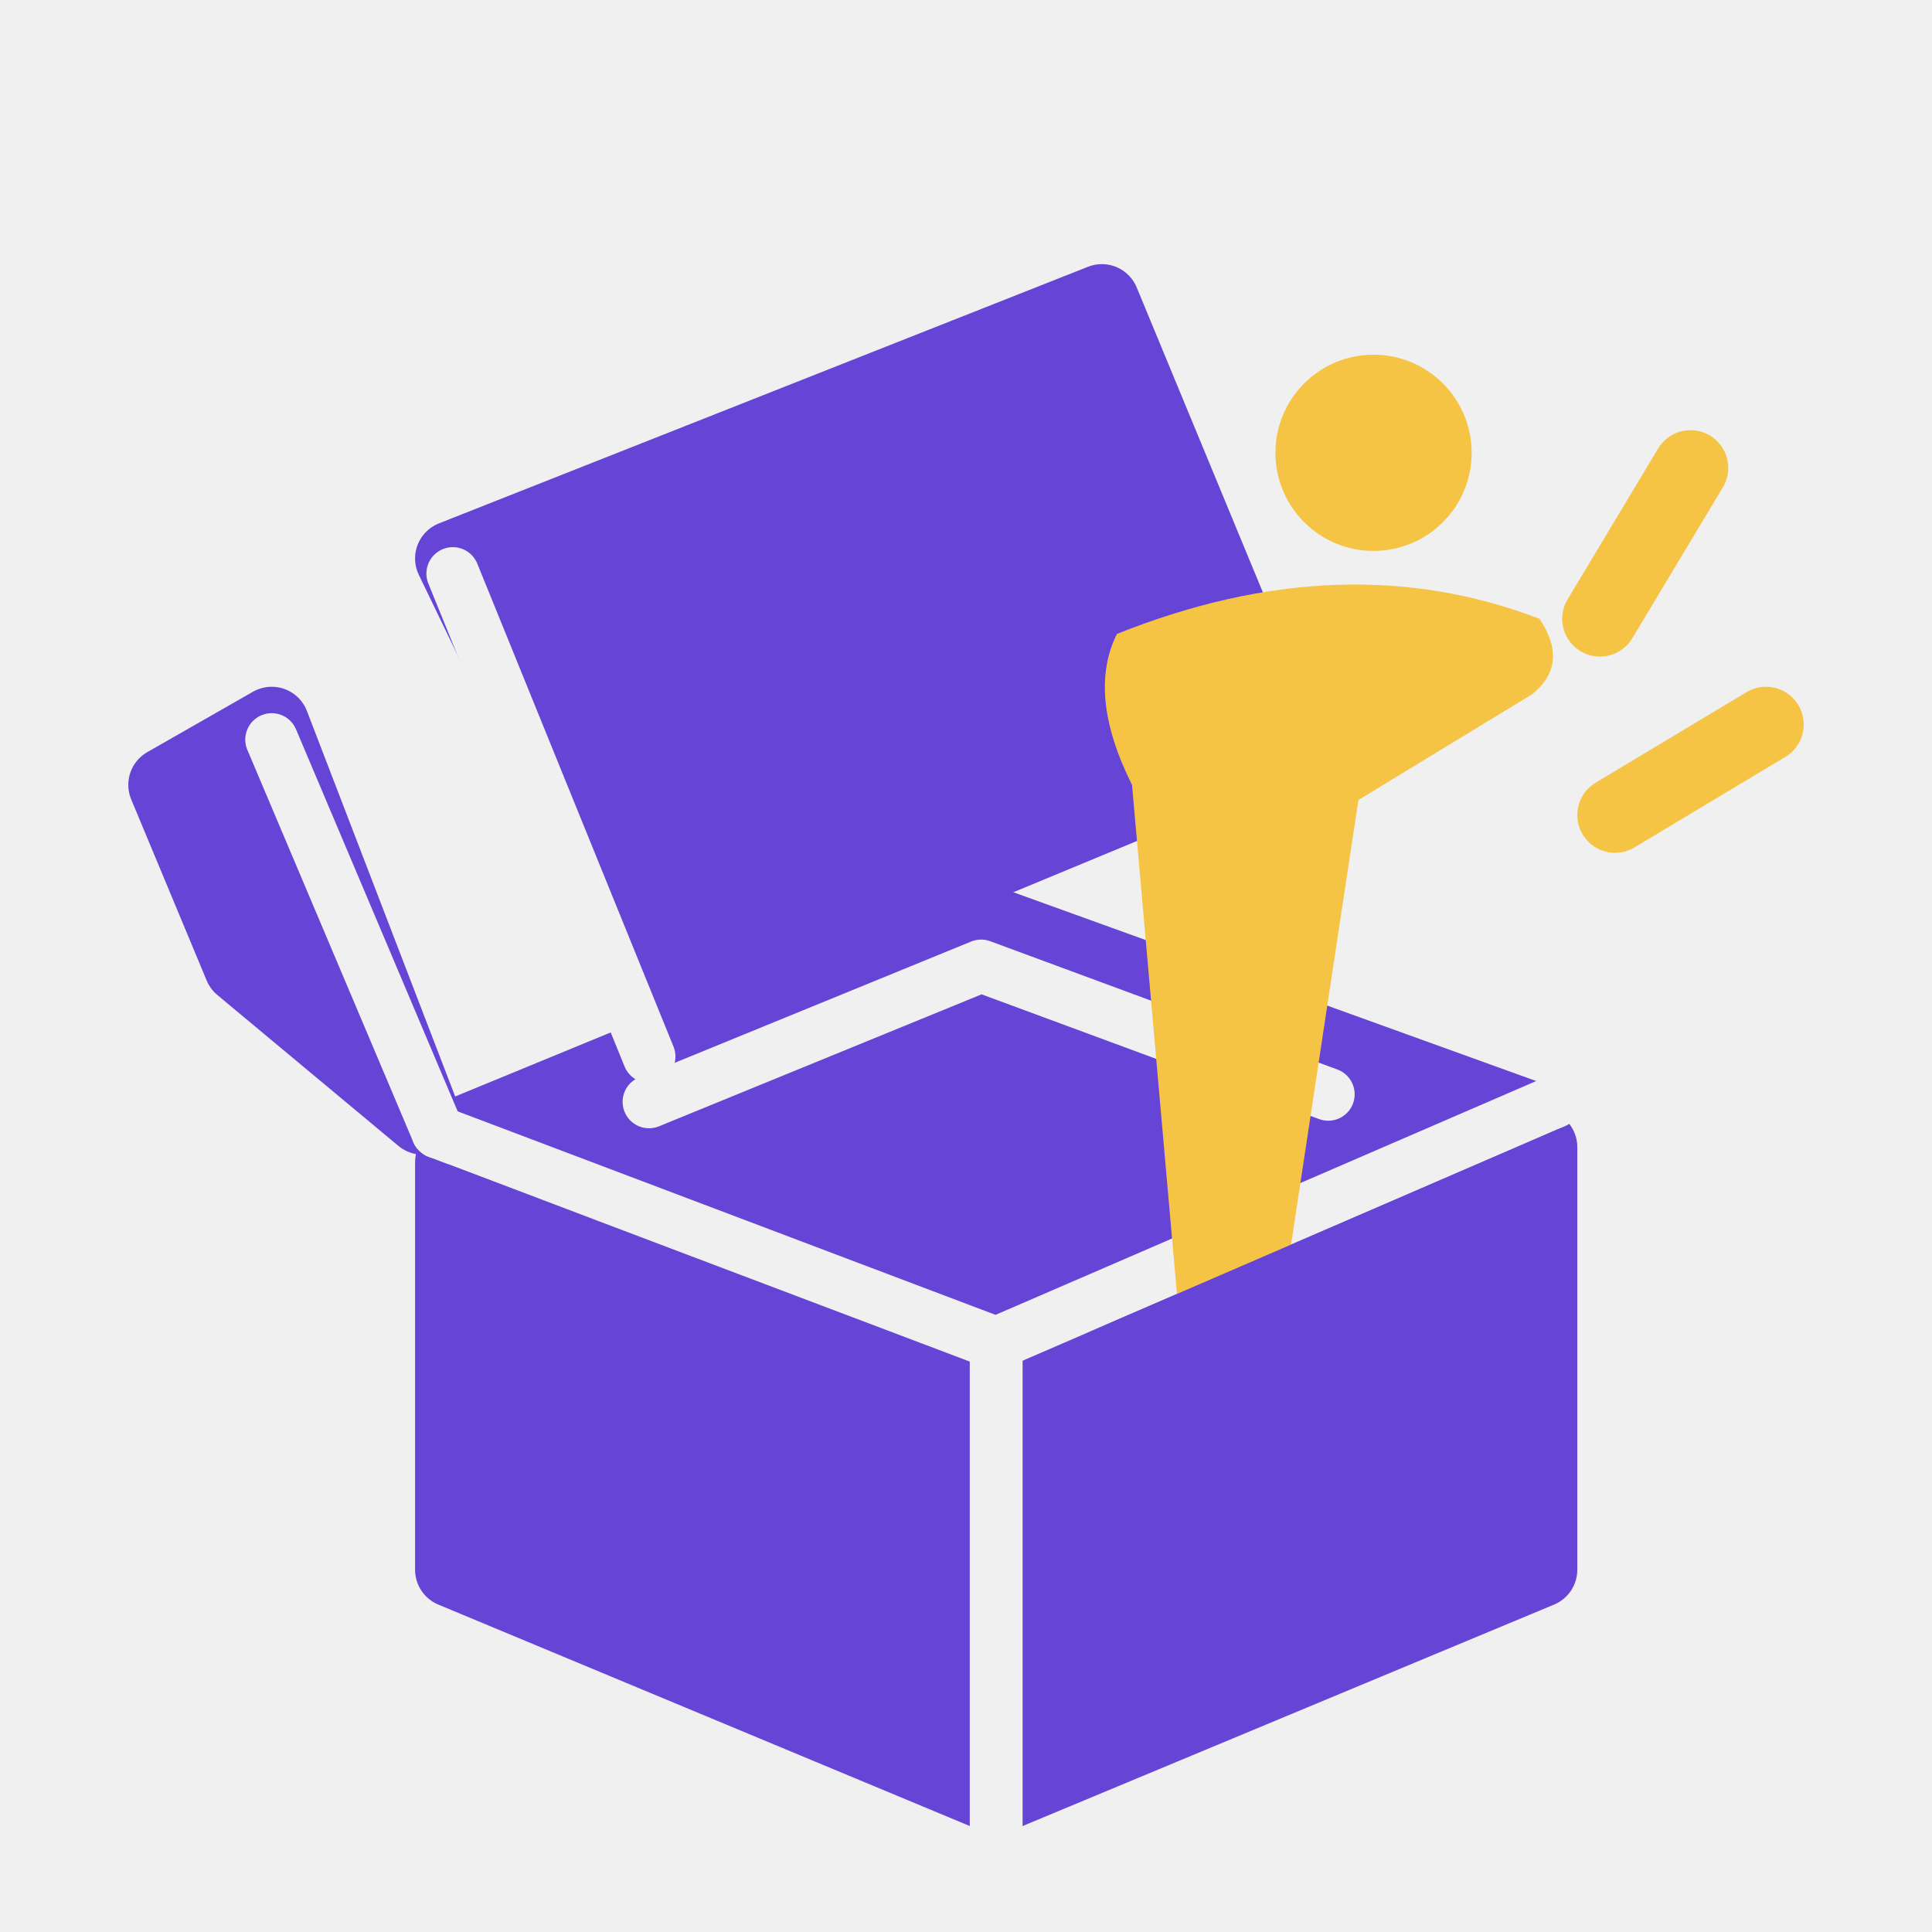
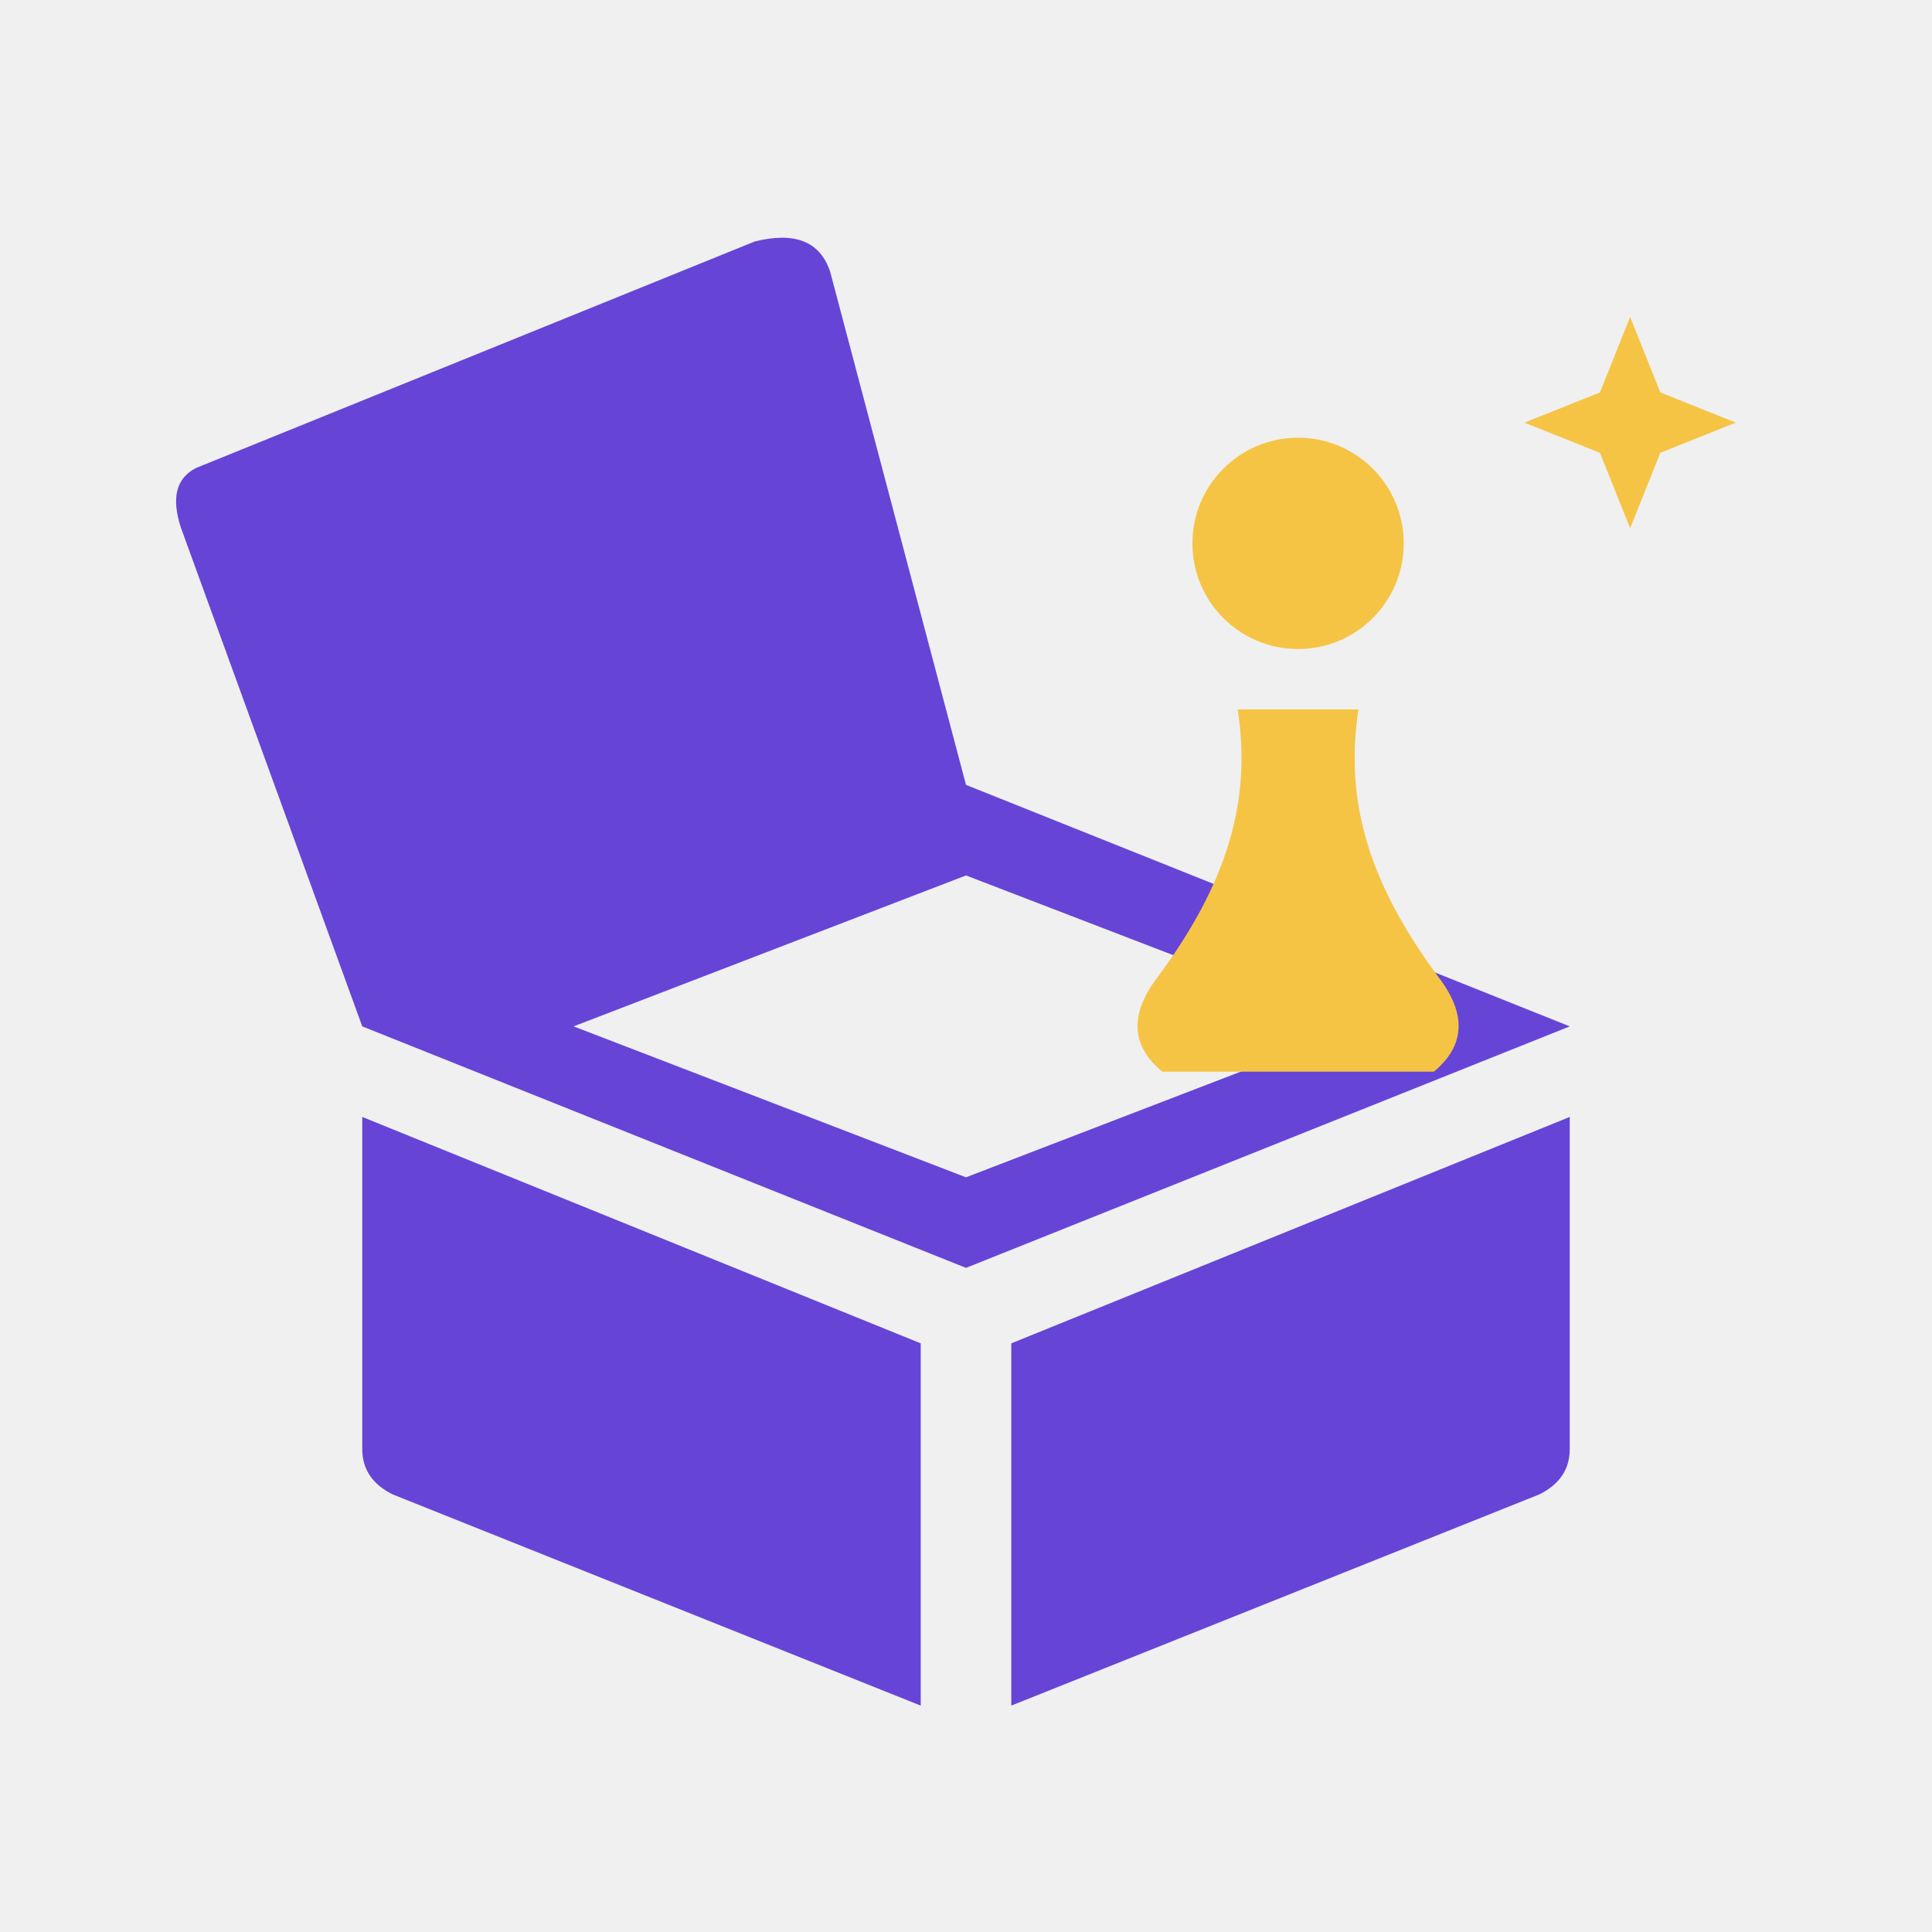
- <svg xmlns="http://www.w3.org/2000/svg" viewBox="0 0 256 256" role="img" aria-labelledby="title">
-   <defs>
-     <mask id="cuts" maskUnits="userSpaceOnUse" x="0" y="0" width="256" height="256">
-       <rect width="256" height="256" fill="#fff" />
-       <g fill="none" stroke="#000" stroke-width="7" stroke-linecap="round" stroke-linejoin="round">
-         <path d="M58 150 L132 178 L206 146" />
-         <path d="M132 178 V244" />
-         <path d="M58 150 L36 98" />
-         <path d="M86 140 L60 76" />
-         <path d="M86 146 L130 128 L176 145" />
-       </g>
-     </mask>
-   </defs>
-   <g fill="#6644D6" stroke="#6644D6" stroke-width="10" stroke-linejoin="round" mask="url(#cuts)">
-     <path d="M60 74 L146 40 L170 98 L88 132 Z" />
-     <path d="M56 148 L32 128 L22 104 L36 96 Z" />
-     <path d="M62 150 L130 122 L202 148 L132 176 Z" />
-   </g>
-   <g fill="#F6C445">
-     <circle cx="182" cy="60" r="13" />
-     <path d="M148 84 Q178 72 204 82 Q208 88 203 92 L180 106 L170 172 L156 172 L150 104 Q144 92 148 84 Z" />
-     <path d="M212 82 L224 62" stroke="#F6C445" stroke-width="10" stroke-linecap="round" />
-     <path d="M214 108 L234 96" stroke="#F6C445" stroke-width="10" stroke-linecap="round" />
-   </g>
-   <g fill="#6644D6" stroke="#6644D6" stroke-width="10" stroke-linejoin="round" mask="url(#cuts)">
-     <path d="M60 154 L132 182 L204 152 L204 208 L132 238 L60 208 Z" />
+ <svg xmlns="http://www.w3.org/2000/svg" width="256" height="256" viewBox="0 0 256 256" role="img" aria-labelledby="title">
+   <g transform="translate(0 -4)">
+     <g fill="#6644D6">
+       <path fill-rule="evenodd" d="M26 66 L100 36 Q108 34 110 40 L128 108 L208 140 L128 172 L48 140 L24 74 Q22 68 26 66 Z M76 140 L128 120 L180 140 L128 160 Z" />
+       <path d="M48 152 L122 182 L122 230 L52 202 Q48 200 48 196 Z" />
+       <path d="M134 182 L208 152 L208 196 Q208 200 204 202 L134 230 Z" />
+     </g>
+     <g fill="#F6C445">
+       <circle cx="172" cy="76" r="14" />
+       <path d="M164 98 L180 98 C178 111 182 122 191 134 Q196 141 190 146 L154 146 Q148 141 153 134 C162 122 166 111 164 98 Z" />
+       <path d="M216 46 L220 56 L230 60 L220 64 L216 74 L212 64 L202 60 L212 56 Z" />
+     </g>
  </g>
</svg>
